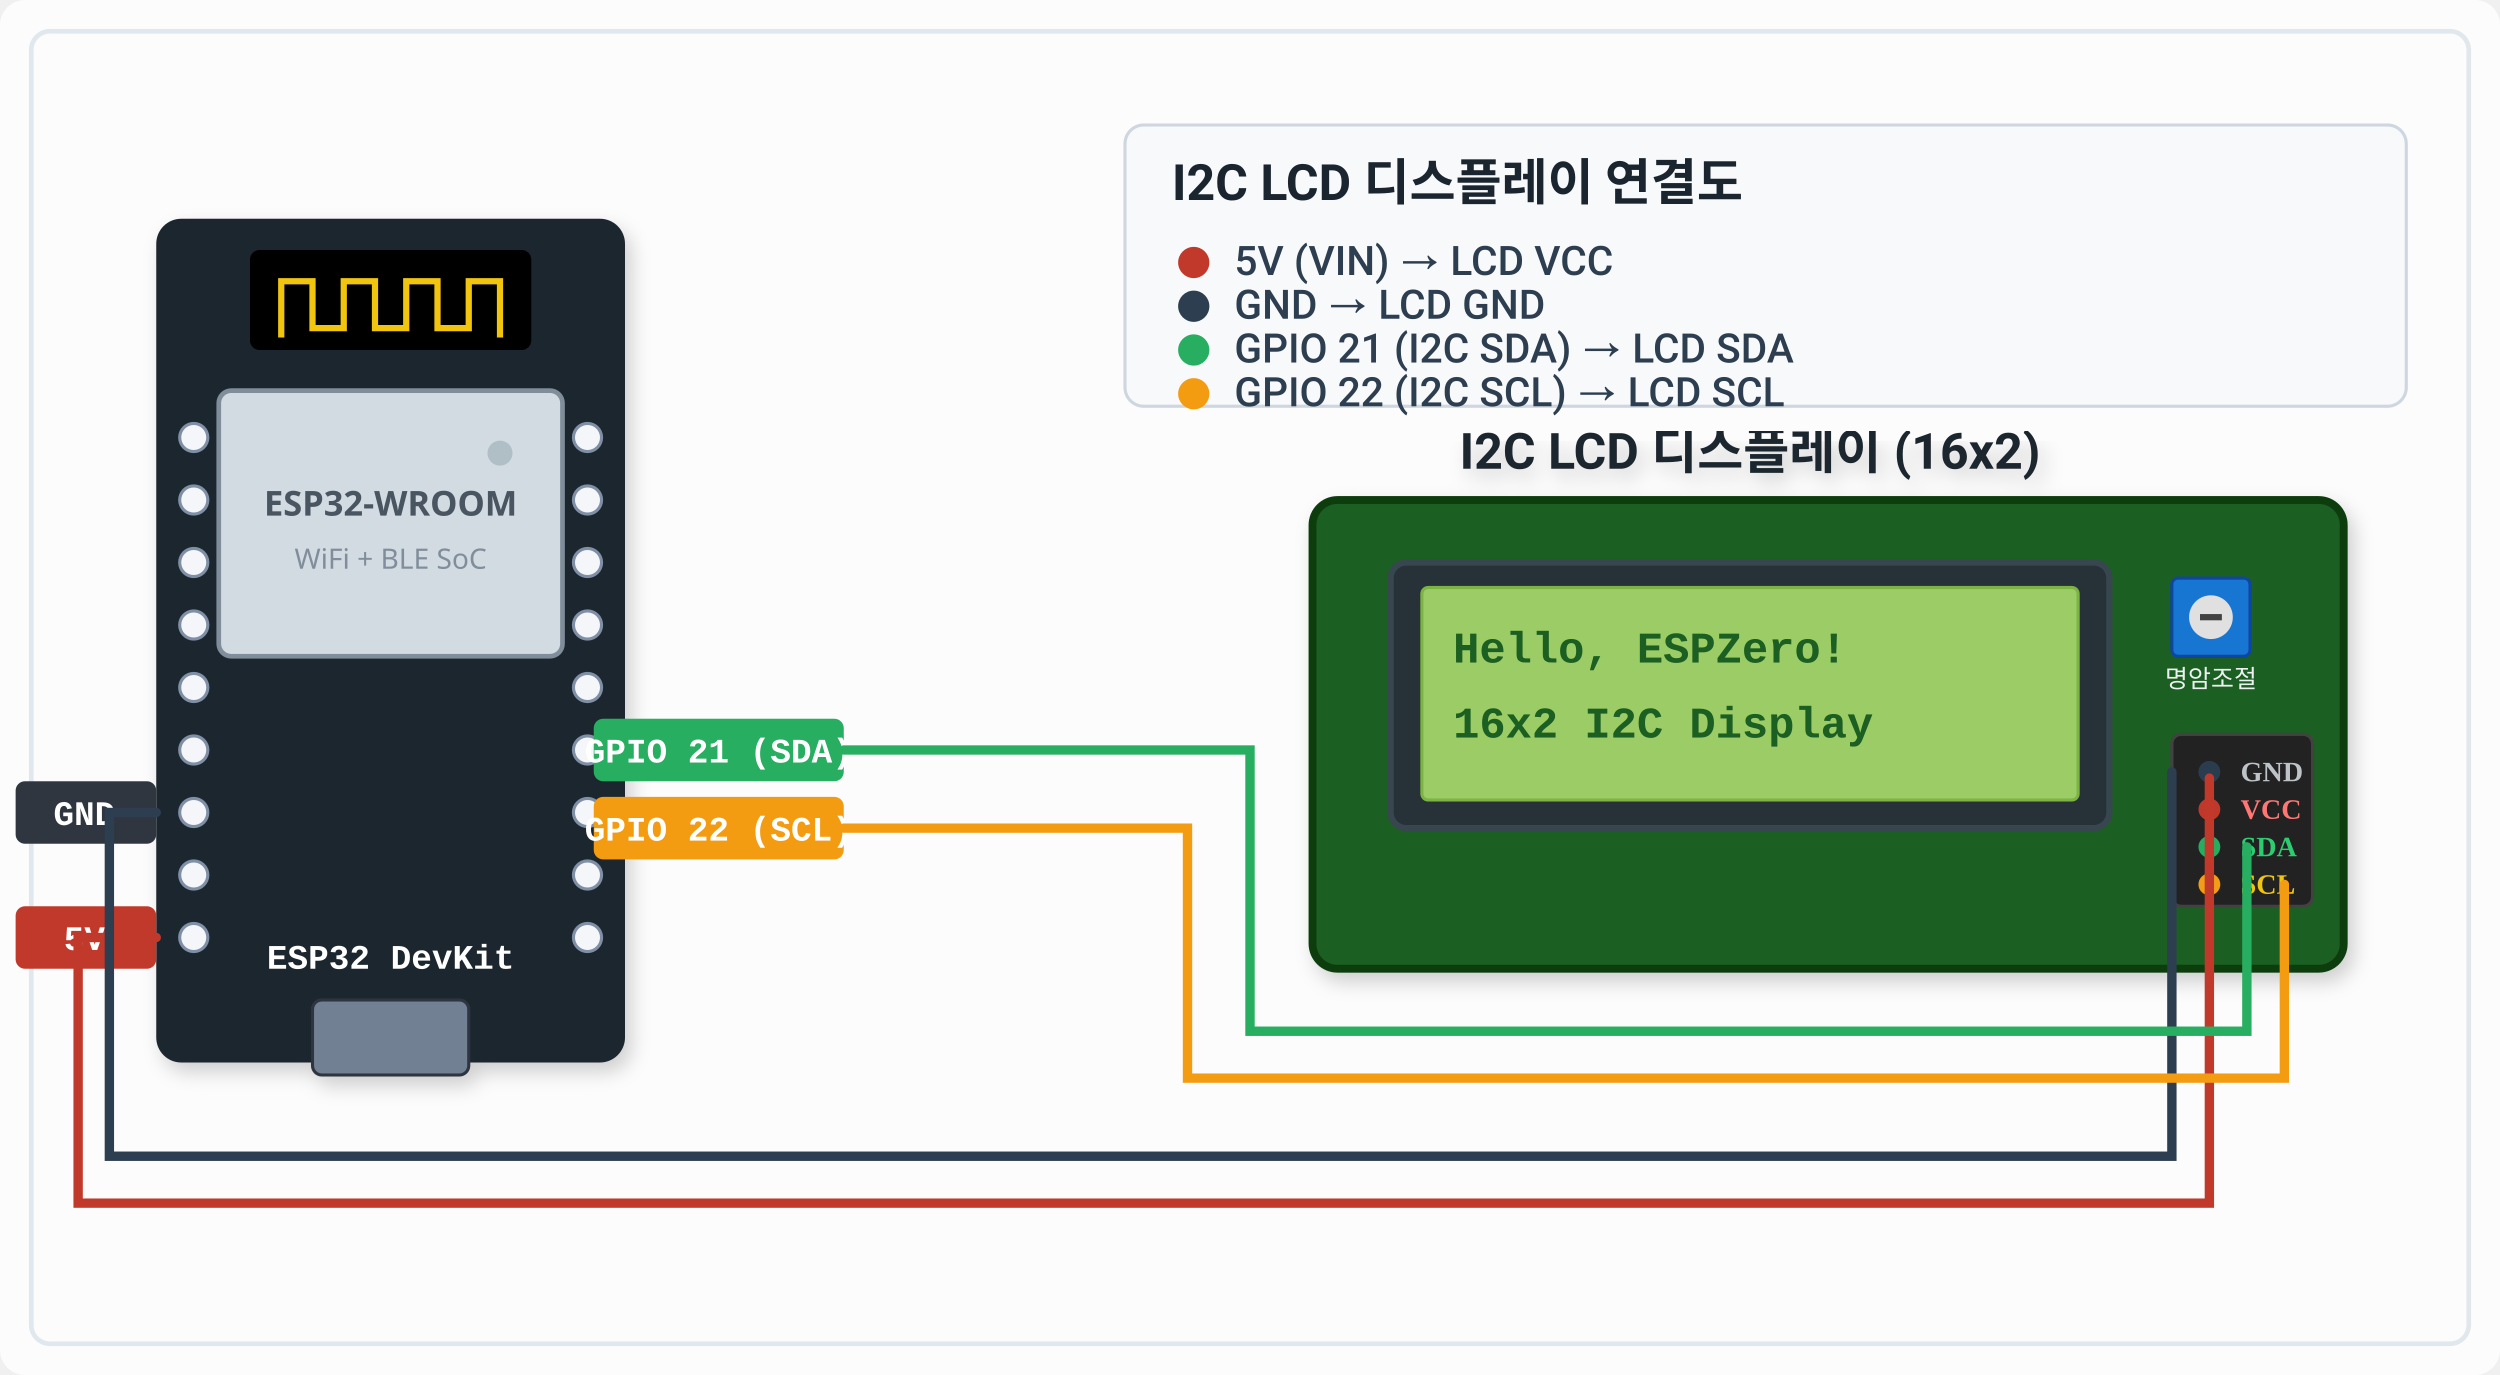
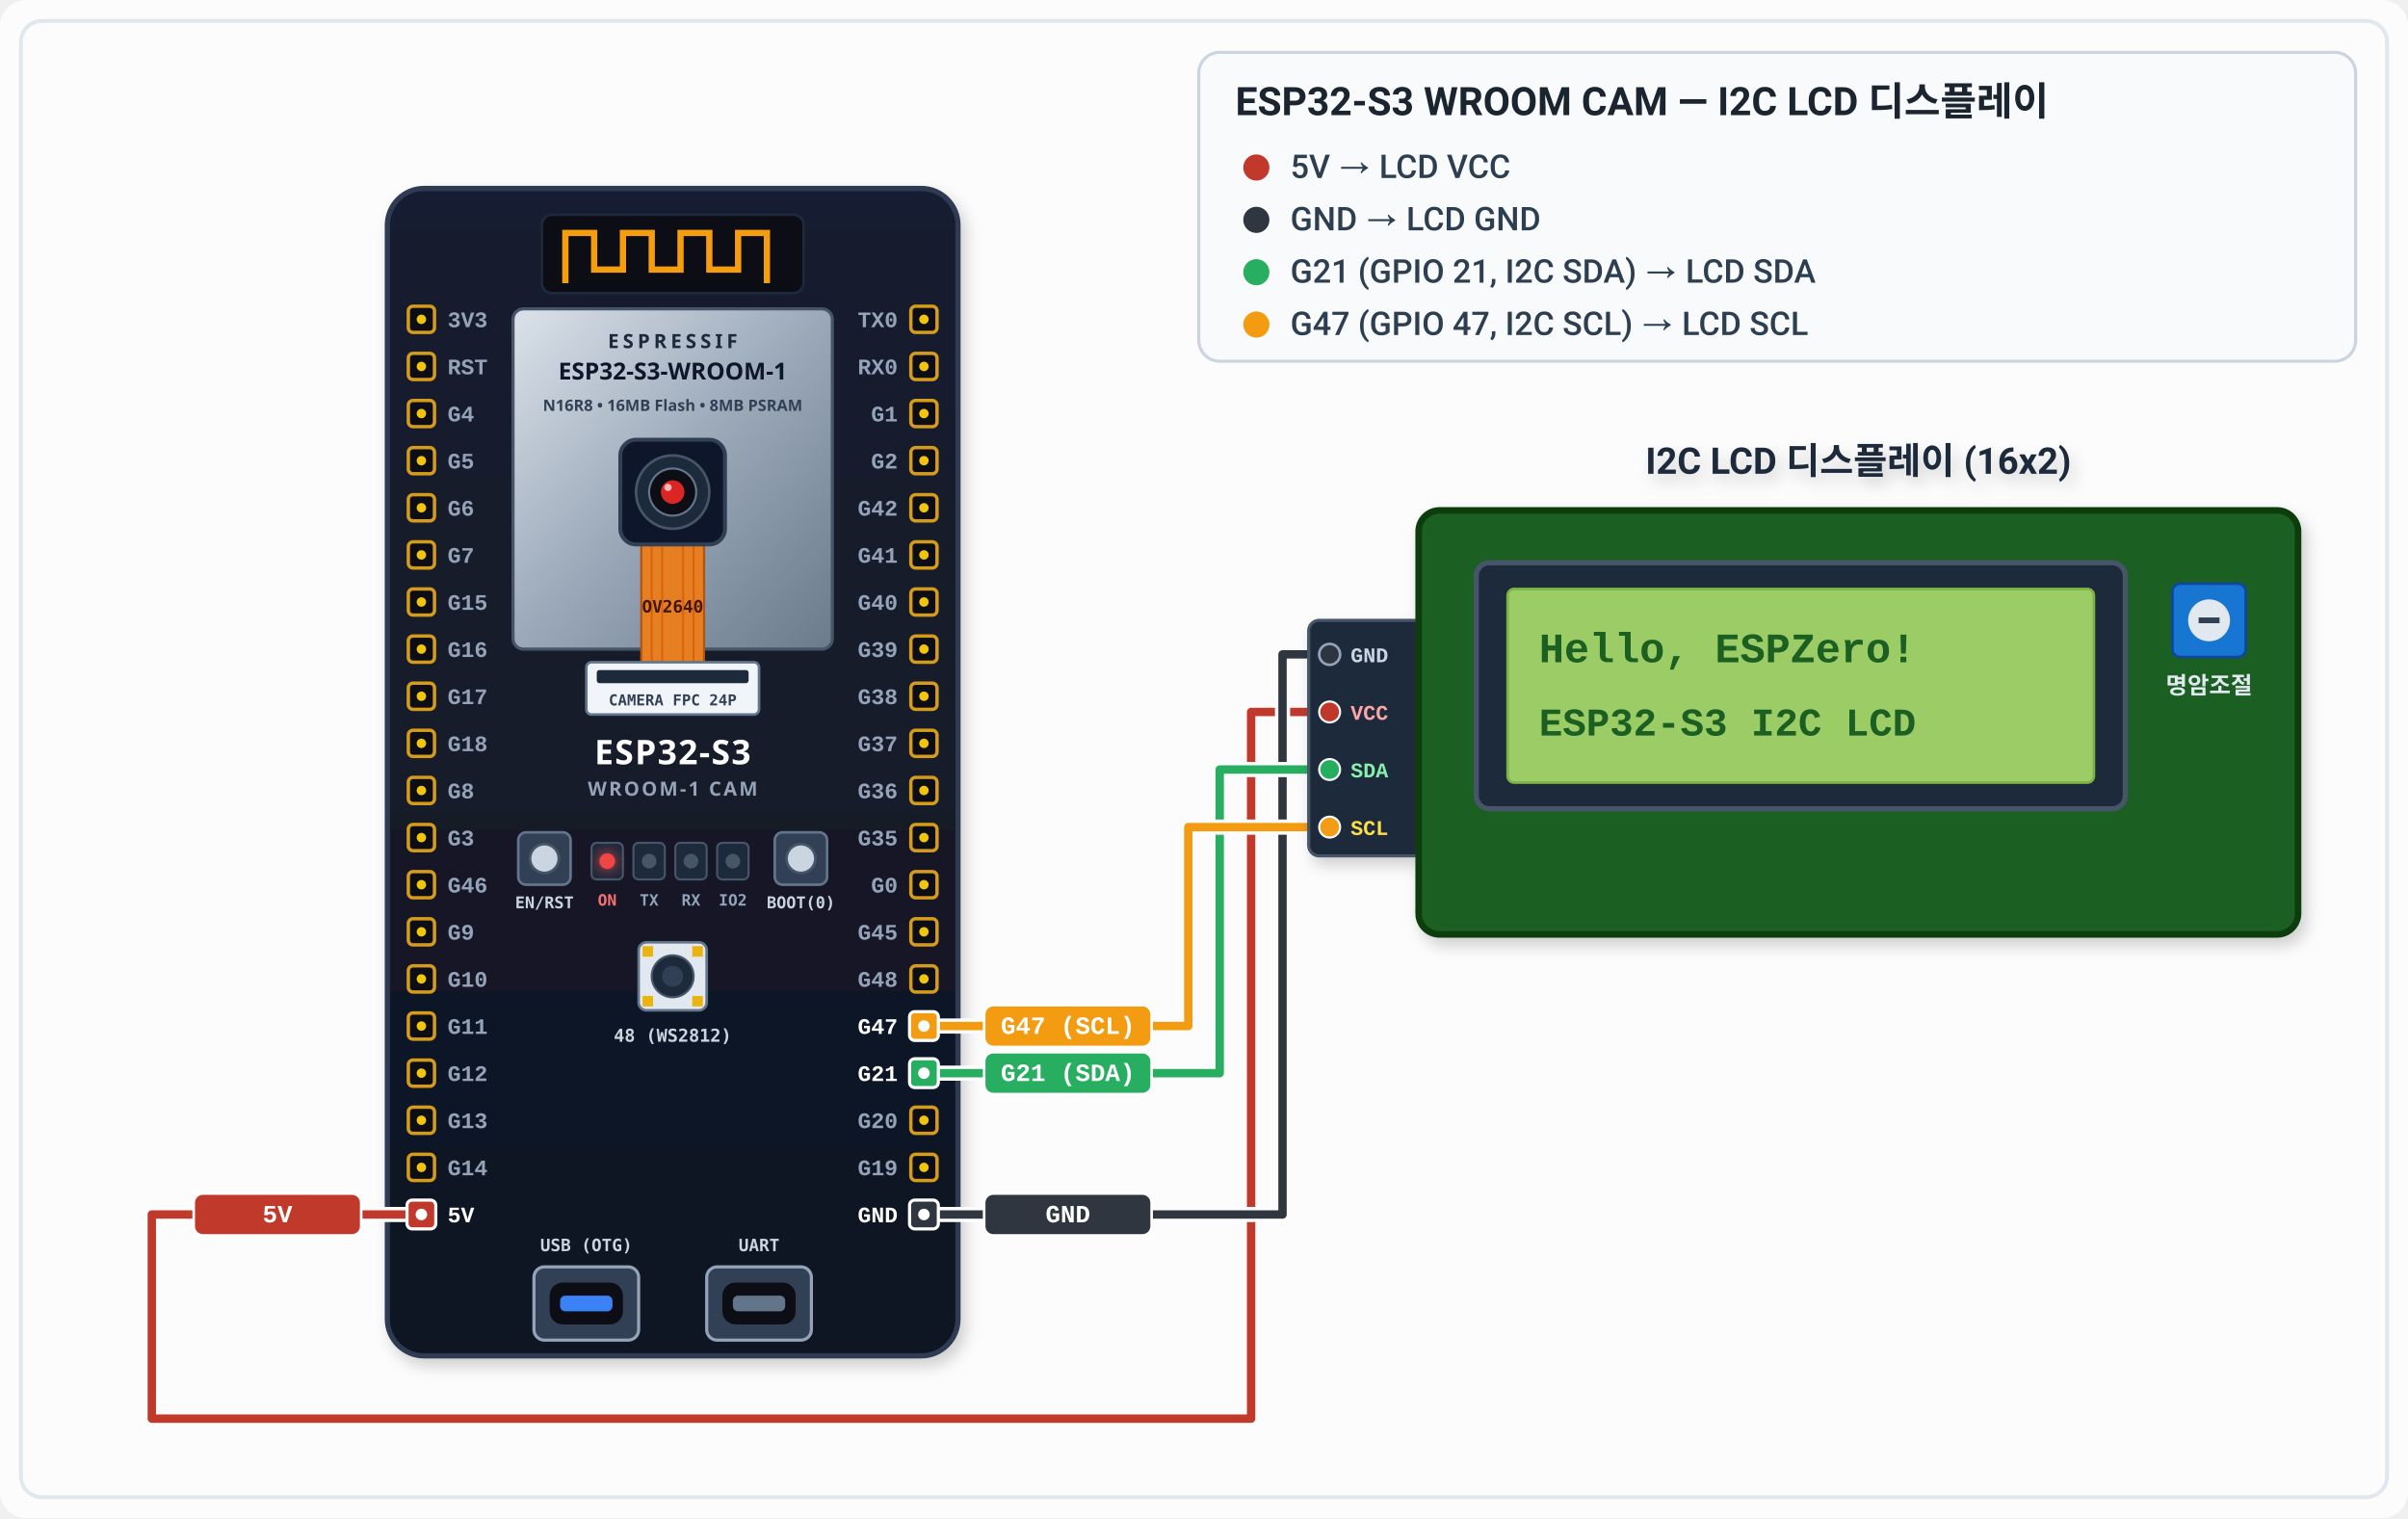
- <svg xmlns="http://www.w3.org/2000/svg" viewBox="0 0 800 440" width="100%" height="100%">
+ <svg xmlns="http://www.w3.org/2000/svg" viewBox="0 0 920 580" width="100%" height="100%">
  <defs>
    <style>
-       .label { font-family: -apple-system, BlinkMacSystemFont, "Segoe UI", Roboto, Helvetica, Arial, sans-serif; font-size: 13px; fill: #2c3e50; font-weight: 500; }
-       .title { font-family: -apple-system, BlinkMacSystemFont, "Segoe UI", Roboto, Helvetica, Arial, sans-serif; font-size: 16px; font-weight: bold; fill: #1a252f; }
-       .pin-label { font-family: "SFMono-Regular", Consolas, "Liberation Mono", Menlo, monospace; font-size: 11px; fill: #ffffff; font-weight: bold; }
+       .label { font-family: -apple-system, BlinkMacSystemFont, "Segoe UI", Roboto, "Malgun Gothic", Helvetica, Arial, sans-serif; font-size: 12.5px; fill: #2c3e50; font-weight: 500; }
+       .title { font-family: -apple-system, BlinkMacSystemFont, "Segoe UI", Roboto, "Malgun Gothic", Helvetica, Arial, sans-serif; font-size: 15px; font-weight: 700; fill: #1a252f; }
+       .comp-title { font-family: -apple-system, BlinkMacSystemFont, "Segoe UI", Roboto, "Malgun Gothic", Helvetica, Arial, sans-serif; font-size: 14px; font-weight: 700; fill: #1e293b; }
+       .pin-silk { font-family: "SFMono-Regular", Consolas, "Liberation Mono", Menlo, monospace; font-size: 8.5px; font-weight: 700; }
+       .pill-text { font-family: "SFMono-Regular", Consolas, "Liberation Mono", Menlo, monospace; font-size: 9.5px; fill: #ffffff; font-weight: 700; }
+       .wire-lbl { font-family: -apple-system, BlinkMacSystemFont, "Segoe UI", Roboto, "Malgun Gothic", Helvetica, Arial, sans-serif; font-size: 11px; font-weight: 700; }
+       .mono-sm { font-family: "SFMono-Regular", Consolas, "Liberation Mono", Menlo, monospace; font-size: 9px; font-weight: 700; }
    </style>
-     <filter id="shadow" x="-5%" y="-5%" width="110%" height="115%" filterUnits="userSpaceOnUse">
+     <linearGradient id="shield-grad" x1="0%" y1="0%" x2="100%" y2="100%">
+       <stop offset="0%" stop-color="#dbe2ea" />
+       <stop offset="50%" stop-color="#9aa8b8" />
+       <stop offset="100%" stop-color="#6b7a8c" />
+     </linearGradient>
+     <linearGradient id="pcb-grad" x1="0%" y1="0%" x2="0%" y2="100%">
+       <stop offset="0%" stop-color="#171f30" />
+       <stop offset="100%" stop-color="#0f1522" />
+     </linearGradient>
+     <filter id="shadow" x="-8%" y="-8%" width="118%" height="120%" filterUnits="objectBoundingBox">
      <feDropShadow dx="2" dy="3" stdDeviation="3" flood-opacity="0.18" />
    </filter>
+     <filter id="red-glow" x="-60%" y="-60%" width="220%" height="220%">
+       <feGaussianBlur stdDeviation="2.5" result="blur" />
+       <feMerge>
+         <feMergeNode in="blur" />
+         <feMergeNode in="SourceGraphic" />
+       </feMerge>
+     </filter>
  </defs>
-   <rect width="100%" height="100%" fill="#fcfcfc" rx="8" />
-   <rect x="10" y="10" width="780" height="420" fill="none" stroke="#e1e8ed" stroke-width="1.5" rx="6" />
-   <g transform="translate(50, 70)" filter="url(#shadow)">
-     <rect width="150" height="270" rx="8" fill="#1e272e" />
-     <rect x="20" y="55" width="110" height="85" rx="4" fill="#d2dae2" stroke="#808e9b" stroke-width="1.5" />
-     <text x="75" y="95" text-anchor="middle" font-family="sans-serif" font-size="11px" font-weight="bold" fill="#485460">ESP32-WROOM</text>
-     <text x="75" y="112" text-anchor="middle" font-family="sans-serif" font-size="9px" fill="#808e9b">WiFi + BLE SoC</text>
-     <circle cx="110" cy="75" r="4" fill="#b0bec5" />
-     <rect x="30" y="10" width="90" height="32" rx="3" fill="#000000" />
-     <path d="M 40 38 L 40 20 L 50 20 L 50 35 L 60 35 L 60 20 L 70 20 L 70 35 L 80 35 L 80 20 L 90 20 L 90 35 L 100 35 L 100 20 L 110 20 L 110 38" fill="none" stroke="#f1c40f" stroke-width="2" />
-     <rect x="50" y="250" width="50" height="24" rx="3" fill="#718093" stroke="#2f3640" stroke-width="1" />
-     <g fill="#f5f6fa" stroke="#7f8fa6">
-       <circle cx="12" cy="70" r="4.5" />
-       <circle cx="12" cy="90" r="4.5" />
-       <circle cx="12" cy="110" r="4.5" />
-       <circle cx="12" cy="130" r="4.5" />
-       <circle cx="12" cy="150" r="4.5" />
-       <circle cx="12" cy="170" r="4.5" />
-       <circle cx="12" cy="190" r="4.5" />
-       <circle cx="12" cy="210" r="4.5" />
-       <circle cx="12" cy="230" r="4.5" />
-       <circle cx="138" cy="70" r="4.5" />
-       <circle cx="138" cy="90" r="4.5" />
-       <circle cx="138" cy="110" r="4.5" />
-       <circle cx="138" cy="130" r="4.5" />
-       <circle cx="138" cy="150" r="4.5" />
-       <circle cx="138" cy="170" r="4.5" />
-       <circle cx="138" cy="190" r="4.5" />
-       <circle cx="138" cy="210" r="4.5" />
-       <circle cx="138" cy="230" r="4.5" />
-     </g>
-     <text x="75" y="240" text-anchor="middle" class="pin-label" fill="#f5cd79">ESP32 DevKit</text>
-   </g>
-   <g transform="translate(5, 290)">
-     <rect width="45" height="20" rx="3" fill="#c0392b" />
-     <text x="22" y="14" text-anchor="middle" class="pin-label">5V</text>
-   </g>
-   <g transform="translate(5, 250)">
-     <rect width="45" height="20" rx="3" fill="#2f3640" />
-     <text x="22" y="14" text-anchor="middle" class="pin-label">GND</text>
-   </g>
-   <g transform="translate(190, 230)">
-     <rect width="80" height="20" rx="3" fill="#27ae60" />
-     <text x="40" y="14" text-anchor="middle" class="pin-label">GPIO 21 (SDA)</text>
-   </g>
-   <g transform="translate(190, 255)">
-     <rect width="80" height="20" rx="3" fill="#f39c12" />
-     <text x="40" y="14" text-anchor="middle" class="pin-label">GPIO 22 (SCL)</text>
-   </g>
-   <g transform="translate(420, 160)" filter="url(#shadow)">
-     <rect width="330" height="150" rx="8" fill="#1b5e20" stroke="#0d3c11" stroke-width="2.5" />
-     <rect x="25" y="20" width="230" height="85" rx="5" fill="#263238" stroke="#37474f" stroke-width="2" />
-     <rect x="35" y="28" width="210" height="68" rx="2" fill="#9ccc65" stroke="#7cb342" />
-     <text x="45" y="52" font-family="'Courier New', Courier, monospace" font-size="14px" font-weight="bold" fill="#1b5e20">Hello, ESPZero!</text>
-     <text x="45" y="76" font-family="'Courier New', Courier, monospace" font-size="14px" font-weight="bold" fill="#1b5e20">16x2 I2C Display</text>
-     <rect x="275" y="25" width="25" height="25" rx="2" fill="#1976d2" stroke="#0d47a1" />
-     <circle cx="287.5" cy="37.5" r="7" fill="#e0e0e0" />
-     <line x1="284" y1="37.5" x2="291" y2="37.5" stroke="#424242" stroke-width="2" />
-     <text x="287.5" y="60" text-anchor="middle" font-size="8px" fill="#ecf0f1">명암조절</text>
-     <g transform="translate(275, 75)">
-       <rect width="45" height="55" rx="3" fill="#212121" stroke="#424242" />
-       <circle cx="12" cy="12" r="3.5" fill="#2c3e50" />
-       <text x="22" y="15" font-size="9px" font-weight="bold" fill="#bdc3c7">GND</text>
-       <circle cx="12" cy="24" r="3.5" fill="#c0392b" />
-       <text x="22" y="27" font-size="9px" font-weight="bold" fill="#ff7675">VCC</text>
-       <circle cx="12" cy="36" r="3.5" fill="#27ae60" />
-       <text x="22" y="39" font-size="9px" font-weight="bold" fill="#2ecc71">SDA</text>
-       <circle cx="12" cy="48" r="3.5" fill="#f39c12" />
-       <text x="22" y="51" font-size="9px" font-weight="bold" fill="#f1c40f">SCL</text>
-     </g>
-     <text x="140" y="-10" text-anchor="middle" class="title">I2C LCD 디스플레이 (16x2)</text>
-   </g>
-   <path d="M 50 300 L 25 300 L 25 385 L 707 385 L 707 249" fill="none" stroke="#c0392b" stroke-width="3" stroke-linecap="round" />
-   <path d="M 50 260 L 35 260 L 35 370 L 695 370 L 695 247" fill="none" stroke="#2c3e50" stroke-width="3" stroke-linecap="round" />
-   <path d="M 270 240 L 400 240 L 400 330 L 719 330 L 719 271" fill="none" stroke="#27ae60" stroke-width="3" stroke-linecap="round" />
-   <path d="M 270 265 L 380 265 L 380 345 L 731 345 L 731 283" fill="none" stroke="#f39c12" stroke-width="3" stroke-linecap="round" />
-   <g transform="translate(360, 40)">
-     <rect width="410" height="90" rx="6" fill="#f8f9fa" stroke="#ced6e0" stroke-width="1" />
-     <text x="15" y="24" class="title" font-size="14px">I2C LCD 디스플레이 연결도</text>
+   <rect width="100%" height="100%" fill="#fcfcfc" rx="10" />
+   <rect x="8" y="8" width="904" height="564" fill="none" stroke="#e1e8ed" stroke-width="1.5" rx="8" />
+   <g transform="translate(148, 72)" filter="url(#shadow)">
+     <rect width="218" height="446" rx="14" fill="url(#pcb-grad)" stroke="#2d3a52" stroke-width="2" />
+     <rect x="59" y="10" width="100" height="30" rx="4" fill="#090d16" stroke="#1e293b" stroke-width="1" />
+     <path d="M 68 35 L 68 17 L 79 17 L 79 31 L 90 31 L 90 17 L 101 17 L 101 31 L 112 31 L 112 17 L 123 17 L 123 31 L 134 31 L 134 17 L 145 17 L 145 35" fill="none" stroke="#f59e0b" stroke-width="2.4" stroke-linecap="square" stroke-linejoin="miter" />
+     <rect x="48" y="46" width="122" height="130" rx="4" fill="url(#shield-grad)" stroke="#475569" stroke-width="1.2" />
+     <text x="109" y="61" text-anchor="middle" font-family="sans-serif" font-size="7.5px" font-weight="800" letter-spacing="1.5" fill="#1e293b">ESPRESSIF</text>
+     <text x="109" y="73" text-anchor="middle" font-family="sans-serif" font-size="9px" font-weight="800" fill="#0f172a">ESP32-S3-WROOM-1</text>
+     <text x="109" y="85" text-anchor="middle" font-family="sans-serif" font-size="6px" font-weight="600" fill="#334155">N16R8 • 16MB Flash • 8MB PSRAM</text>
+     <rect x="97" y="135" width="24" height="47" fill="#e67e22" stroke="#b45309" stroke-width="0.8" />
+     <line x1="101" y1="136" x2="101" y2="181" stroke="#d35400" stroke-width="0.7" opacity="0.7" />
+     <line x1="105" y1="136" x2="105" y2="181" stroke="#d35400" stroke-width="0.7" opacity="0.7" />
+     <line x1="113" y1="136" x2="113" y2="181" stroke="#d35400" stroke-width="0.7" opacity="0.7" />
+     <line x1="117" y1="136" x2="117" y2="181" stroke="#d35400" stroke-width="0.7" opacity="0.7" />
+     <text x="109" y="162" text-anchor="middle" font-family="monospace" font-size="6.5px" font-weight="700" fill="#431407">OV2640</text>
+     <rect x="89" y="96" width="40" height="40" rx="6" fill="#0f172a" stroke="#334155" stroke-width="1.5" />
+     <circle cx="109" cy="116" r="14" fill="#1e293b" stroke="#475569" stroke-width="1" />
+     <circle cx="109" cy="116" r="9" fill="#090d16" stroke="#64748b" stroke-width="0.8" />
+     <circle cx="109" cy="116" r="4.5" fill="#dc2626" />
+     <circle cx="107.2" cy="114.2" r="1.4" fill="#fecaca" opacity="0.9" />
+     <rect x="76" y="181" width="66" height="20" rx="2" fill="#f1f5f9" stroke="#64748b" stroke-width="1" />
+     <rect x="80" y="184" width="58" height="5" rx="1" fill="#1e293b" />
+     <text x="109" y="197.5" text-anchor="middle" font-family="monospace" font-size="5.8px" font-weight="700" fill="#334155">CAMERA FPC 24P</text>
+     <text x="109" y="220" text-anchor="middle" font-family="sans-serif" font-size="13px" font-weight="800" letter-spacing="0.5" fill="#ffffff">ESP32-S3</text>
+     <text x="109" y="232" text-anchor="middle" font-family="sans-serif" font-size="7.5px" font-weight="700" letter-spacing="0.8" fill="#94a3b8">WROOM-1 CAM</text>
+     <rect x="50" y="246" width="20" height="20" rx="3" fill="#334155" stroke="#64748b" stroke-width="1" />
+     <circle cx="60" cy="256" r="5.5" fill="#cbd5e1" stroke="#475569" stroke-width="1" />
+     <text x="60" y="275" text-anchor="middle" font-family="monospace" font-size="6.2px" font-weight="700" fill="#cbd5e1">EN/RST</text>
+     <rect x="78" y="250" width="12" height="14" rx="2" fill="#1e293b" stroke="#475569" stroke-width="0.8" />
+     <circle cx="84" cy="257" r="3" fill="#ef4444" filter="url(#red-glow)" />
+     <text x="84" y="274" text-anchor="middle" font-family="monospace" font-size="6px" font-weight="700" fill="#f87171">ON</text>
+     <rect x="94" y="250" width="12" height="14" rx="2" fill="#1e293b" stroke="#475569" stroke-width="0.8" />
+     <circle cx="100" cy="257" r="2.8" fill="#475569" />
+     <text x="100" y="274" text-anchor="middle" font-family="monospace" font-size="6px" font-weight="700" fill="#94a3b8">TX</text>
+     <rect x="110" y="250" width="12" height="14" rx="2" fill="#1e293b" stroke="#475569" stroke-width="0.8" />
+     <circle cx="116" cy="257" r="2.8" fill="#475569" />
+     <text x="116" y="274" text-anchor="middle" font-family="monospace" font-size="6px" font-weight="700" fill="#94a3b8">RX</text>
+     <rect x="126" y="250" width="12" height="14" rx="2" fill="#1e293b" stroke="#475569" stroke-width="0.8" />
+     <circle cx="132" cy="257" r="2.8" fill="#475569" />
+     <text x="132" y="274" text-anchor="middle" font-family="monospace" font-size="6px" font-weight="700" fill="#94a3b8">IO2</text>
+     <rect x="148" y="246" width="20" height="20" rx="3" fill="#334155" stroke="#64748b" stroke-width="1" />
+     <circle cx="158" cy="256" r="5.5" fill="#cbd5e1" stroke="#475569" stroke-width="1" />
+     <text x="158" y="275" text-anchor="middle" font-family="monospace" font-size="6.2px" font-weight="700" fill="#cbd5e1">BOOT(0)</text>
+     <rect x="96" y="288" width="26" height="26" rx="3" fill="#e2e8f0" stroke="#64748b" stroke-width="1" />
+     <rect x="97.5" y="289.5" width="4" height="4" fill="#eab308" />
+     <rect x="116.5" y="289.5" width="4" height="4" fill="#eab308" />
+     <rect x="97.5" y="308.5" width="4" height="4" fill="#eab308" />
+     <rect x="116.5" y="308.5" width="4" height="4" fill="#eab308" />
+     <circle cx="109" cy="301" r="8" fill="#1e293b" stroke="#475569" stroke-width="0.8" />
+     <circle cx="109" cy="301" r="4" fill="#334155" />
+     <text x="109" y="326" text-anchor="middle" font-family="monospace" font-size="6.8px" font-weight="700" fill="#cbd5e1">48 (WS2812)</text>
+     <text x="76" y="406" text-anchor="middle" font-family="monospace" font-size="6.5px" font-weight="700" fill="#cbd5e1">USB (OTG)</text>
+     <rect x="56" y="412" width="40" height="28" rx="4" fill="#334155" stroke="#94a3b8" stroke-width="1.2" />
+     <rect x="62" y="418" width="28" height="16" rx="5" fill="#090d16" />
+     <rect x="66" y="423" width="20" height="6" rx="2" fill="#3b82f6" />
+     <text x="142" y="406" text-anchor="middle" font-family="monospace" font-size="6.5px" font-weight="700" fill="#cbd5e1">UART</text>
+     <rect x="122" y="412" width="40" height="28" rx="4" fill="#334155" stroke="#94a3b8" stroke-width="1.2" />
+     <rect x="128" y="418" width="28" height="16" rx="5" fill="#090d16" />
+     <rect x="132" y="423" width="20" height="6" rx="2" fill="#64748b" />
+     <rect x="8" y="45" width="10" height="10" rx="1.8" fill="#0b0f17" stroke="#d49b1a" stroke-width="1.3" />
+     <circle cx="13" cy="50" r="1.8" fill="#f1c40f" />
+     <text x="23" y="53" text-anchor="start" class="pin-silk" fill="#94a3b8">3V3</text>
+     <rect x="8" y="63" width="10" height="10" rx="1.8" fill="#0b0f17" stroke="#d49b1a" stroke-width="1.3" />
+     <circle cx="13" cy="68" r="1.8" fill="#f1c40f" />
+     <text x="23" y="71" text-anchor="start" class="pin-silk" fill="#94a3b8">RST</text>
+     <rect x="8" y="81" width="10" height="10" rx="1.8" fill="#0b0f17" stroke="#d49b1a" stroke-width="1.3" />
+     <circle cx="13" cy="86" r="1.8" fill="#f1c40f" />
+     <text x="23" y="89" text-anchor="start" class="pin-silk" fill="#94a3b8">G4</text>
+     <rect x="8" y="99" width="10" height="10" rx="1.8" fill="#0b0f17" stroke="#d49b1a" stroke-width="1.3" />
+     <circle cx="13" cy="104" r="1.8" fill="#f1c40f" />
+     <text x="23" y="107" text-anchor="start" class="pin-silk" fill="#94a3b8">G5</text>
+     <rect x="8" y="117" width="10" height="10" rx="1.8" fill="#0b0f17" stroke="#d49b1a" stroke-width="1.3" />
+     <circle cx="13" cy="122" r="1.8" fill="#f1c40f" />
+     <text x="23" y="125" text-anchor="start" class="pin-silk" fill="#94a3b8">G6</text>
+     <rect x="8" y="135" width="10" height="10" rx="1.8" fill="#0b0f17" stroke="#d49b1a" stroke-width="1.3" />
+     <circle cx="13" cy="140" r="1.8" fill="#f1c40f" />
+     <text x="23" y="143" text-anchor="start" class="pin-silk" fill="#94a3b8">G7</text>
+     <rect x="8" y="153" width="10" height="10" rx="1.8" fill="#0b0f17" stroke="#d49b1a" stroke-width="1.3" />
+     <circle cx="13" cy="158" r="1.8" fill="#f1c40f" />
+     <text x="23" y="161" text-anchor="start" class="pin-silk" fill="#94a3b8">G15</text>
+     <rect x="8" y="171" width="10" height="10" rx="1.8" fill="#0b0f17" stroke="#d49b1a" stroke-width="1.3" />
+     <circle cx="13" cy="176" r="1.8" fill="#f1c40f" />
+     <text x="23" y="179" text-anchor="start" class="pin-silk" fill="#94a3b8">G16</text>
+     <rect x="8" y="189" width="10" height="10" rx="1.8" fill="#0b0f17" stroke="#d49b1a" stroke-width="1.3" />
+     <circle cx="13" cy="194" r="1.8" fill="#f1c40f" />
+     <text x="23" y="197" text-anchor="start" class="pin-silk" fill="#94a3b8">G17</text>
+     <rect x="8" y="207" width="10" height="10" rx="1.8" fill="#0b0f17" stroke="#d49b1a" stroke-width="1.3" />
+     <circle cx="13" cy="212" r="1.8" fill="#f1c40f" />
+     <text x="23" y="215" text-anchor="start" class="pin-silk" fill="#94a3b8">G18</text>
+     <rect x="8" y="225" width="10" height="10" rx="1.8" fill="#0b0f17" stroke="#d49b1a" stroke-width="1.3" />
+     <circle cx="13" cy="230" r="1.8" fill="#f1c40f" />
+     <text x="23" y="233" text-anchor="start" class="pin-silk" fill="#94a3b8">G8</text>
+     <rect x="8" y="243" width="10" height="10" rx="1.8" fill="#0b0f17" stroke="#d49b1a" stroke-width="1.3" />
+     <circle cx="13" cy="248" r="1.8" fill="#f1c40f" />
+     <text x="23" y="251" text-anchor="start" class="pin-silk" fill="#94a3b8">G3</text>
+     <rect x="8" y="261" width="10" height="10" rx="1.8" fill="#0b0f17" stroke="#d49b1a" stroke-width="1.3" />
+     <circle cx="13" cy="266" r="1.8" fill="#f1c40f" />
+     <text x="23" y="269" text-anchor="start" class="pin-silk" fill="#94a3b8">G46</text>
+     <rect x="8" y="279" width="10" height="10" rx="1.8" fill="#0b0f17" stroke="#d49b1a" stroke-width="1.3" />
+     <circle cx="13" cy="284" r="1.8" fill="#f1c40f" />
+     <text x="23" y="287" text-anchor="start" class="pin-silk" fill="#94a3b8">G9</text>
+     <rect x="8" y="297" width="10" height="10" rx="1.8" fill="#0b0f17" stroke="#d49b1a" stroke-width="1.3" />
+     <circle cx="13" cy="302" r="1.8" fill="#f1c40f" />
+     <text x="23" y="305" text-anchor="start" class="pin-silk" fill="#94a3b8">G10</text>
+     <rect x="8" y="315" width="10" height="10" rx="1.8" fill="#0b0f17" stroke="#d49b1a" stroke-width="1.3" />
+     <circle cx="13" cy="320" r="1.8" fill="#f1c40f" />
+     <text x="23" y="323" text-anchor="start" class="pin-silk" fill="#94a3b8">G11</text>
+     <rect x="8" y="333" width="10" height="10" rx="1.8" fill="#0b0f17" stroke="#d49b1a" stroke-width="1.3" />
+     <circle cx="13" cy="338" r="1.8" fill="#f1c40f" />
+     <text x="23" y="341" text-anchor="start" class="pin-silk" fill="#94a3b8">G12</text>
+     <rect x="8" y="351" width="10" height="10" rx="1.8" fill="#0b0f17" stroke="#d49b1a" stroke-width="1.3" />
+     <circle cx="13" cy="356" r="1.8" fill="#f1c40f" />
+     <text x="23" y="359" text-anchor="start" class="pin-silk" fill="#94a3b8">G13</text>
+     <rect x="8" y="369" width="10" height="10" rx="1.8" fill="#0b0f17" stroke="#d49b1a" stroke-width="1.3" />
+     <circle cx="13" cy="374" r="1.8" fill="#f1c40f" />
+     <text x="23" y="377" text-anchor="start" class="pin-silk" fill="#94a3b8">G14</text>
+     <rect x="8" y="387" width="10" height="10" rx="1.8" fill="#0b0f17" stroke="#d49b1a" stroke-width="1.3" />
+     <circle cx="13" cy="392" r="1.8" fill="#f1c40f" />
+     <text x="23" y="395" text-anchor="start" class="pin-silk" fill="#ffffff">5V</text>
+     <rect x="200" y="45" width="10" height="10" rx="1.8" fill="#0b0f17" stroke="#d49b1a" stroke-width="1.3" />
+     <circle cx="205" cy="50" r="1.8" fill="#f1c40f" />
+     <text x="195" y="53" text-anchor="end" class="pin-silk" fill="#94a3b8">TX0</text>
+     <rect x="200" y="63" width="10" height="10" rx="1.8" fill="#0b0f17" stroke="#d49b1a" stroke-width="1.3" />
+     <circle cx="205" cy="68" r="1.8" fill="#f1c40f" />
+     <text x="195" y="71" text-anchor="end" class="pin-silk" fill="#94a3b8">RX0</text>
+     <rect x="200" y="81" width="10" height="10" rx="1.8" fill="#0b0f17" stroke="#d49b1a" stroke-width="1.3" />
+     <circle cx="205" cy="86" r="1.8" fill="#f1c40f" />
+     <text x="195" y="89" text-anchor="end" class="pin-silk" fill="#94a3b8">G1</text>
+     <rect x="200" y="99" width="10" height="10" rx="1.8" fill="#0b0f17" stroke="#d49b1a" stroke-width="1.3" />
+     <circle cx="205" cy="104" r="1.8" fill="#f1c40f" />
+     <text x="195" y="107" text-anchor="end" class="pin-silk" fill="#94a3b8">G2</text>
+     <rect x="200" y="117" width="10" height="10" rx="1.8" fill="#0b0f17" stroke="#d49b1a" stroke-width="1.3" />
+     <circle cx="205" cy="122" r="1.8" fill="#f1c40f" />
+     <text x="195" y="125" text-anchor="end" class="pin-silk" fill="#94a3b8">G42</text>
+     <rect x="200" y="135" width="10" height="10" rx="1.8" fill="#0b0f17" stroke="#d49b1a" stroke-width="1.3" />
+     <circle cx="205" cy="140" r="1.8" fill="#f1c40f" />
+     <text x="195" y="143" text-anchor="end" class="pin-silk" fill="#94a3b8">G41</text>
+     <rect x="200" y="153" width="10" height="10" rx="1.8" fill="#0b0f17" stroke="#d49b1a" stroke-width="1.3" />
+     <circle cx="205" cy="158" r="1.8" fill="#f1c40f" />
+     <text x="195" y="161" text-anchor="end" class="pin-silk" fill="#94a3b8">G40</text>
+     <rect x="200" y="171" width="10" height="10" rx="1.8" fill="#0b0f17" stroke="#d49b1a" stroke-width="1.3" />
+     <circle cx="205" cy="176" r="1.8" fill="#f1c40f" />
+     <text x="195" y="179" text-anchor="end" class="pin-silk" fill="#94a3b8">G39</text>
+     <rect x="200" y="189" width="10" height="10" rx="1.8" fill="#0b0f17" stroke="#d49b1a" stroke-width="1.3" />
+     <circle cx="205" cy="194" r="1.8" fill="#f1c40f" />
+     <text x="195" y="197" text-anchor="end" class="pin-silk" fill="#94a3b8">G38</text>
+     <rect x="200" y="207" width="10" height="10" rx="1.8" fill="#0b0f17" stroke="#d49b1a" stroke-width="1.3" />
+     <circle cx="205" cy="212" r="1.8" fill="#f1c40f" />
+     <text x="195" y="215" text-anchor="end" class="pin-silk" fill="#94a3b8">G37</text>
+     <rect x="200" y="225" width="10" height="10" rx="1.8" fill="#0b0f17" stroke="#d49b1a" stroke-width="1.3" />
+     <circle cx="205" cy="230" r="1.8" fill="#f1c40f" />
+     <text x="195" y="233" text-anchor="end" class="pin-silk" fill="#94a3b8">G36</text>
+     <rect x="200" y="243" width="10" height="10" rx="1.8" fill="#0b0f17" stroke="#d49b1a" stroke-width="1.3" />
+     <circle cx="205" cy="248" r="1.8" fill="#f1c40f" />
+     <text x="195" y="251" text-anchor="end" class="pin-silk" fill="#94a3b8">G35</text>
+     <rect x="200" y="261" width="10" height="10" rx="1.8" fill="#0b0f17" stroke="#d49b1a" stroke-width="1.3" />
+     <circle cx="205" cy="266" r="1.8" fill="#f1c40f" />
+     <text x="195" y="269" text-anchor="end" class="pin-silk" fill="#94a3b8">G0</text>
+     <rect x="200" y="279" width="10" height="10" rx="1.8" fill="#0b0f17" stroke="#d49b1a" stroke-width="1.3" />
+     <circle cx="205" cy="284" r="1.8" fill="#f1c40f" />
+     <text x="195" y="287" text-anchor="end" class="pin-silk" fill="#94a3b8">G45</text>
+     <rect x="200" y="297" width="10" height="10" rx="1.8" fill="#0b0f17" stroke="#d49b1a" stroke-width="1.3" />
+     <circle cx="205" cy="302" r="1.8" fill="#f1c40f" />
+     <text x="195" y="305" text-anchor="end" class="pin-silk" fill="#94a3b8">G48</text>
+     <rect x="200" y="315" width="10" height="10" rx="1.8" fill="#0b0f17" stroke="#d49b1a" stroke-width="1.3" />
+     <circle cx="205" cy="320" r="1.8" fill="#f1c40f" />
+     <text x="195" y="323" text-anchor="end" class="pin-silk" fill="#ffffff">G47</text>
+     <rect x="200" y="333" width="10" height="10" rx="1.8" fill="#0b0f17" stroke="#d49b1a" stroke-width="1.3" />
+     <circle cx="205" cy="338" r="1.8" fill="#f1c40f" />
+     <text x="195" y="341" text-anchor="end" class="pin-silk" fill="#ffffff">G21</text>
+     <rect x="200" y="351" width="10" height="10" rx="1.8" fill="#0b0f17" stroke="#d49b1a" stroke-width="1.3" />
+     <circle cx="205" cy="356" r="1.8" fill="#f1c40f" />
+     <text x="195" y="359" text-anchor="end" class="pin-silk" fill="#94a3b8">G20</text>
+     <rect x="200" y="369" width="10" height="10" rx="1.8" fill="#0b0f17" stroke="#d49b1a" stroke-width="1.3" />
+     <circle cx="205" cy="374" r="1.8" fill="#f1c40f" />
+     <text x="195" y="377" text-anchor="end" class="pin-silk" fill="#94a3b8">G19</text>
+     <rect x="200" y="387" width="10" height="10" rx="1.8" fill="#0b0f17" stroke="#d49b1a" stroke-width="1.3" />
+     <circle cx="205" cy="392" r="1.8" fill="#f1c40f" />
+     <text x="195" y="395" text-anchor="end" class="pin-silk" fill="#ffffff">GND</text>
+   </g>
+   <g>
+     <path d="M 161 464 L 58 464 L 58 542 L 478 542 L 478 272 L 508 272" fill="none" stroke="#fcfcfc" stroke-width="5.8" stroke-linecap="round" stroke-linejoin="round" />
+     <path d="M 161 464 L 58 464 L 58 542 L 478 542 L 478 272 L 508 272" fill="none" stroke="#c0392b" stroke-width="3.2" stroke-linecap="round" stroke-linejoin="round" />
+     <path d="M 353 464 L 490 464 L 490 250 L 508 250" fill="none" stroke="#fcfcfc" stroke-width="5.8" stroke-linecap="round" stroke-linejoin="round" />
+     <path d="M 353 464 L 490 464 L 490 250 L 508 250" fill="none" stroke="#2f3640" stroke-width="3.2" stroke-linecap="round" stroke-linejoin="round" />
+     <path d="M 353 410 L 466 410 L 466 294 L 508 294" fill="none" stroke="#fcfcfc" stroke-width="5.8" stroke-linecap="round" stroke-linejoin="round" />
+     <path d="M 353 410 L 466 410 L 466 294 L 508 294" fill="none" stroke="#27ae60" stroke-width="3.2" stroke-linecap="round" stroke-linejoin="round" />
+     <path d="M 353 392 L 454 392 L 454 316 L 508 316" fill="none" stroke="#fcfcfc" stroke-width="5.8" stroke-linecap="round" stroke-linejoin="round" />
+     <path d="M 353 392 L 454 392 L 454 316 L 508 316" fill="none" stroke="#f39c12" stroke-width="3.2" stroke-linecap="round" stroke-linejoin="round" />
+   </g>
+   <rect x="155.5" y="458.5" width="11" height="11" rx="2" fill="#c0392b" stroke="#ffffff" stroke-width="1.2" />
+   <circle cx="161" cy="464" r="2.2" fill="#ffffff" />
+   <g transform="translate(74, 456)">
+     <rect width="64" height="16" rx="3.5" fill="#c0392b" stroke="#ffffff" stroke-width="1" />
+     <text x="32" y="11" text-anchor="middle" class="pill-text">5V</text>
+   </g>
+   <rect x="347.5" y="386.5" width="11" height="11" rx="2" fill="#f39c12" stroke="#ffffff" stroke-width="1.2" />
+   <circle cx="353" cy="392" r="2.2" fill="#ffffff" />
+   <g transform="translate(376, 384)">
+     <rect width="64" height="16" rx="3.5" fill="#f39c12" stroke="#ffffff" stroke-width="1" />
+     <text x="32" y="11" text-anchor="middle" class="pill-text">G47 (SCL)</text>
+   </g>
+   <rect x="347.5" y="404.5" width="11" height="11" rx="2" fill="#27ae60" stroke="#ffffff" stroke-width="1.2" />
+   <circle cx="353" cy="410" r="2.2" fill="#ffffff" />
+   <g transform="translate(376, 402)">
+     <rect width="64" height="16" rx="3.5" fill="#27ae60" stroke="#ffffff" stroke-width="1" />
+     <text x="32" y="11" text-anchor="middle" class="pill-text">G21 (SDA)</text>
+   </g>
+   <rect x="347.5" y="458.5" width="11" height="11" rx="2" fill="#2f3640" stroke="#ffffff" stroke-width="1.2" />
+   <circle cx="353" cy="464" r="2.2" fill="#ffffff" />
+   <g transform="translate(376, 456)">
+     <rect width="64" height="16" rx="3.5" fill="#2f3640" stroke="#ffffff" stroke-width="1" />
+     <text x="32" y="11" text-anchor="middle" class="pill-text">GND</text>
+   </g>
+   <g transform="translate(534, 195)" filter="url(#shadow)">
+     <rect x="-34" y="42" width="44" height="90" rx="4" fill="#1e293b" stroke="#475569" stroke-width="1.2" />
+     <circle cx="-26" cy="55" r="4" fill="#2f3640" stroke="#94a3b8" />
+     <text x="-18" y="58" class="mono-sm" style="font-size:8px;" fill="#cbd5e1">GND</text>
+     <circle cx="-26" cy="77" r="4" fill="#c0392b" stroke="#ffffff" stroke-width="0.8" />
+     <text x="-18" y="80" class="mono-sm" style="font-size:8px;" fill="#fca5a5">VCC</text>
+     <circle cx="-26" cy="99" r="4" fill="#27ae60" stroke="#ffffff" stroke-width="0.8" />
+     <text x="-18" y="102" class="mono-sm" style="font-size:8px;" fill="#86efac">SDA</text>
+     <circle cx="-26" cy="121" r="4" fill="#f39c12" stroke="#ffffff" stroke-width="0.8" />
+     <text x="-18" y="124" class="mono-sm" style="font-size:8px;" fill="#fde047">SCL</text>
+     <rect x="8" y="0" width="336" height="162" rx="8" fill="#1b5e20" stroke="#0d3c11" stroke-width="2.5" />
+     <rect x="30" y="20" width="248" height="94" rx="5" fill="#1e293b" stroke="#475569" stroke-width="2" />
+     <rect x="42" y="30" width="224" height="74" rx="2.5" fill="#9ccc65" stroke="#7cb342" />
+     <text x="54" y="58" font-family="'Courier New', Courier, monospace" font-size="16px" font-weight="800" fill="#1b5e20">Hello, ESPZero!</text>
+     <text x="54" y="86" font-family="'Courier New', Courier, monospace" font-size="15px" font-weight="800" fill="#1b5e20">ESP32-S3 I2C LCD</text>
+     <rect x="296" y="28" width="28" height="28" rx="3" fill="#1976d2" stroke="#0d47a1" />
+     <circle cx="310" cy="42" r="8" fill="#e2e8f0" />
+     <line x1="306" y1="42" x2="314" y2="42" stroke="#334155" stroke-width="2.2" />
+     <text x="310" y="70" text-anchor="middle" font-size="9px" font-weight="700" fill="#e2e8f0">명암조절</text>
+     <text x="176" y="-14" text-anchor="middle" class="comp-title">I2C LCD 디스플레이 (16x2)</text>
+   </g>
+   <g transform="translate(458, 20)">
+     <rect width="442" height="118" rx="8" fill="#f8fafc" stroke="#cbd5e1" stroke-width="1.2" />
+     <text x="14" y="24" class="title">ESP32-S3 WROOM CAM — I2C LCD 디스플레이</text>
    <circle cx="22" cy="44" r="5" fill="#c0392b" />
-     <text x="35" y="48" class="label" font-size="12px">5V (VIN) → LCD VCC</text>
-     <circle cx="22" cy="58" r="5" fill="#2c3e50" />
-     <text x="35" y="62" class="label" font-size="12px">GND → LCD GND</text>
-     <circle cx="22" cy="72" r="5" fill="#27ae60" />
-     <text x="35" y="76" class="label" font-size="12px">GPIO 21 (I2C SDA) → LCD SDA</text>
-     <circle cx="22" cy="86" r="5" fill="#f39c12" />
-     <text x="35" y="90" class="label" font-size="12px">GPIO 22 (I2C SCL) → LCD SCL</text>
+     <text x="35" y="48" class="label">5V → LCD VCC</text>
+     <circle cx="22" cy="64" r="5" fill="#2f3640" />
+     <text x="35" y="68" class="label">GND → LCD GND</text>
+     <circle cx="22" cy="84" r="5" fill="#27ae60" />
+     <text x="35" y="88" class="label">G21 (GPIO 21, I2C SDA) → LCD SDA</text>
+     <circle cx="22" cy="104" r="5" fill="#f39c12" />
+     <text x="35" y="108" class="label">G47 (GPIO 47, I2C SCL) → LCD SCL</text>
  </g>
</svg>
